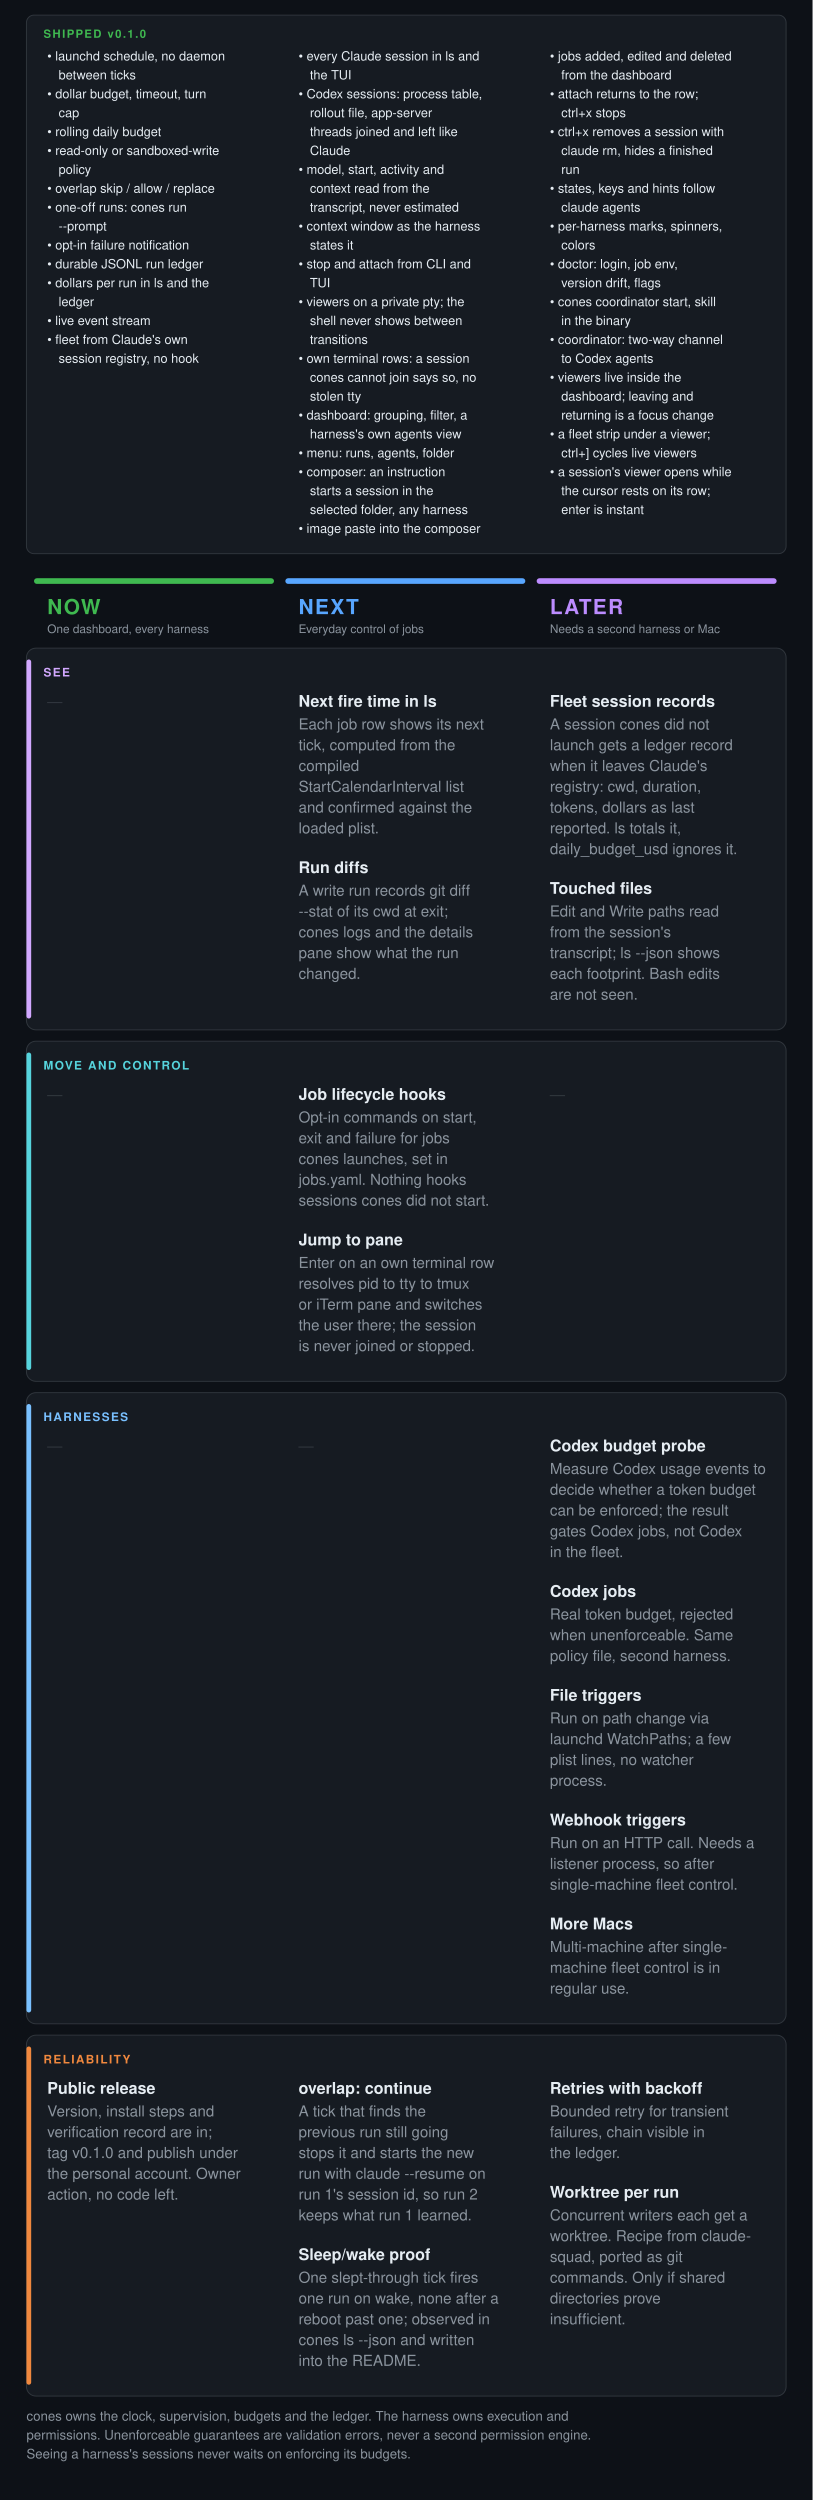
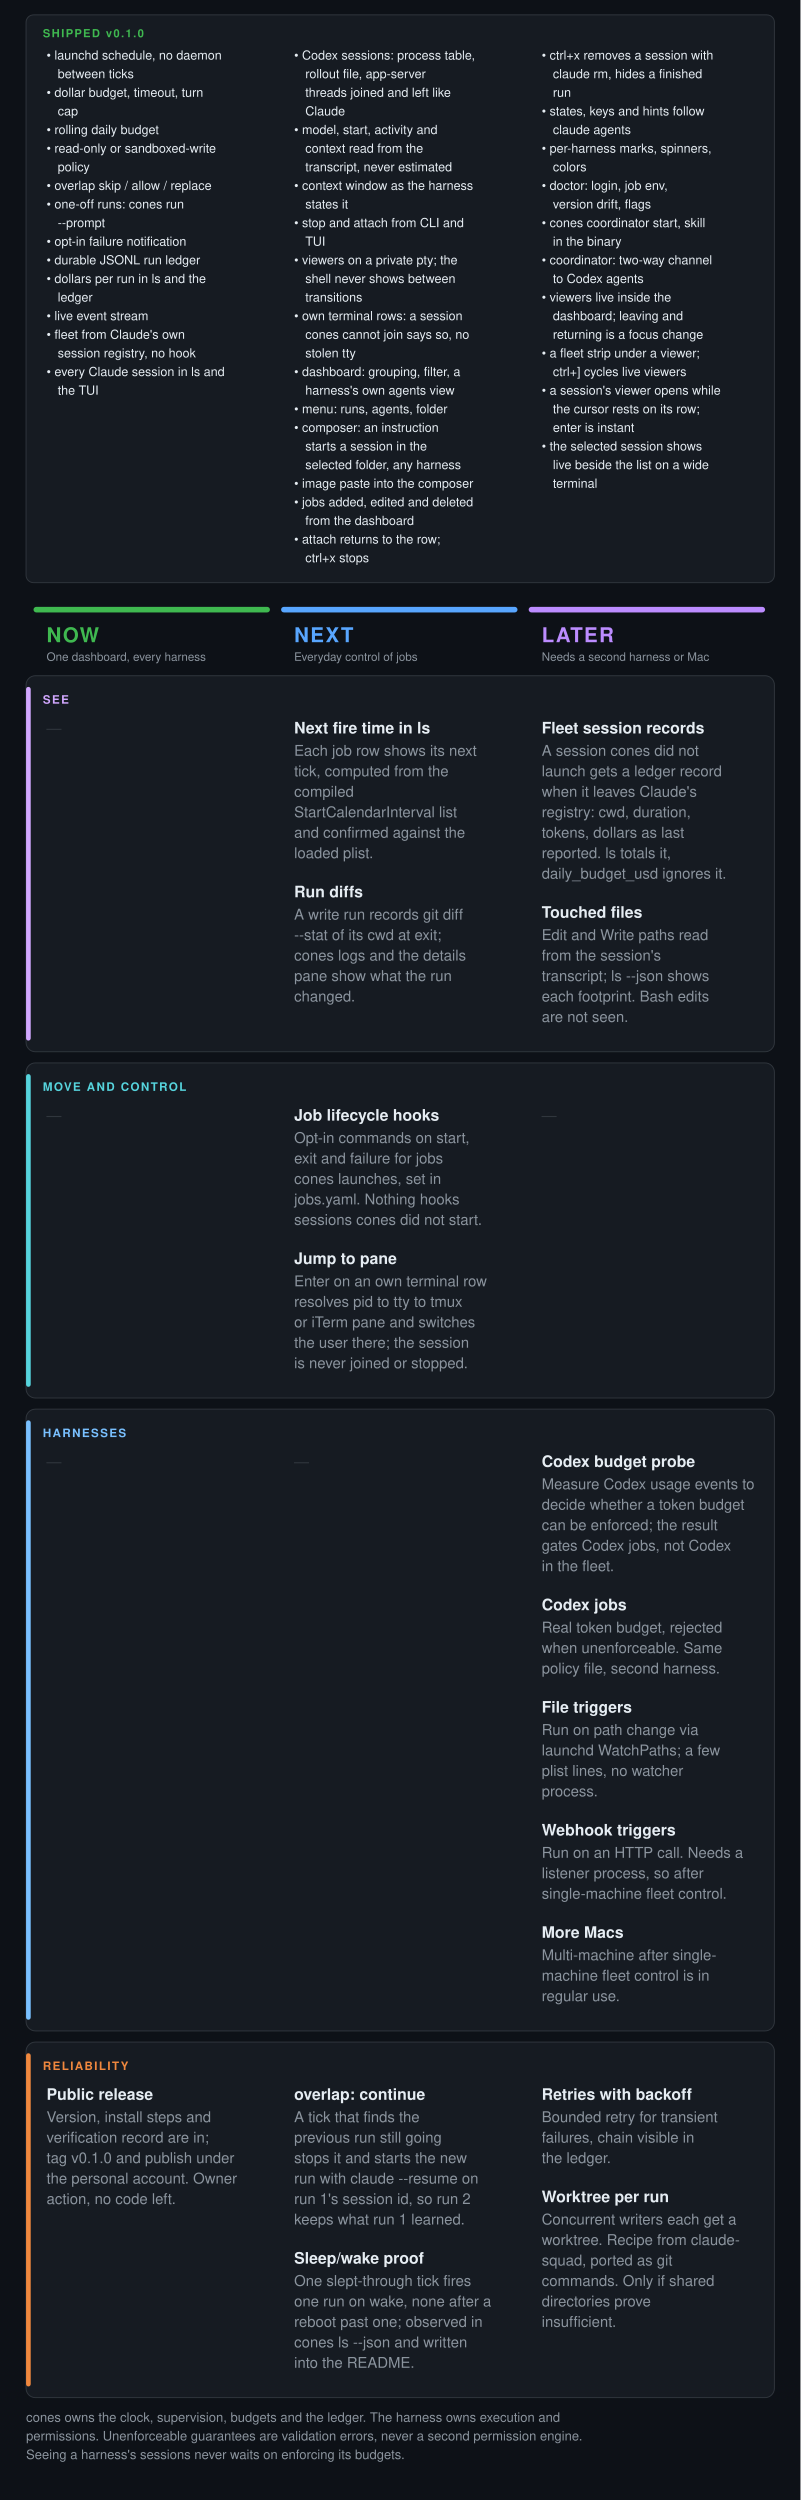
- <svg xmlns="http://www.w3.org/2000/svg" width="860" height="2646" viewBox="0 0 860 2646" font-family="-apple-system,BlinkMacSystemFont,Segoe UI,Helvetica,Arial,sans-serif">
-   <rect width="860" height="2646" fill="#0d1117" />
-   <rect x="28" y="16" width="804" height="570" rx="8" fill="#161b22" stroke="#30363d" />
+ <svg xmlns="http://www.w3.org/2000/svg" width="860" height="2686" viewBox="0 0 860 2686" font-family="-apple-system,BlinkMacSystemFont,Segoe UI,Helvetica,Arial,sans-serif">
+   <rect width="860" height="2686" fill="#0d1117" />
+   <rect x="28" y="16" width="804" height="610" rx="8" fill="#161b22" stroke="#30363d" />
  <text x="46" y="40" font-size="12" fill="#3fb950" font-weight="700" letter-spacing="1.5">SHIPPED  v0.1.0</text>
  <text x="50" y="64" font-size="13.5" fill="#e6edf3">• launchd schedule, no daemon</text>
  <text x="62" y="84" font-size="13.5" fill="#e6edf3">between ticks</text>
  <text x="50" y="104" font-size="13.5" fill="#e6edf3">• dollar budget, timeout, turn</text>
  <text x="62" y="124" font-size="13.5" fill="#e6edf3">cap</text>
  <text x="50" y="144" font-size="13.5" fill="#e6edf3">• rolling daily budget</text>
  <text x="50" y="164" font-size="13.5" fill="#e6edf3">• read-only or sandboxed-write</text>
  <text x="62" y="184" font-size="13.5" fill="#e6edf3">policy</text>
  <text x="50" y="204" font-size="13.5" fill="#e6edf3">• overlap skip / allow / replace</text>
  <text x="50" y="224" font-size="13.5" fill="#e6edf3">• one-off runs: cones run</text>
  <text x="62" y="244" font-size="13.5" fill="#e6edf3">--prompt</text>
  <text x="50" y="264" font-size="13.5" fill="#e6edf3">• opt-in failure notification</text>
  <text x="50" y="284" font-size="13.5" fill="#e6edf3">• durable JSONL run ledger</text>
  <text x="50" y="304" font-size="13.5" fill="#e6edf3">• dollars per run in ls and the</text>
  <text x="62" y="324" font-size="13.5" fill="#e6edf3">ledger</text>
  <text x="50" y="344" font-size="13.5" fill="#e6edf3">• live event stream</text>
  <text x="50" y="364" font-size="13.5" fill="#e6edf3">• fleet from Claude's own</text>
  <text x="62" y="384" font-size="13.5" fill="#e6edf3">session registry, no hook</text>
-   <text x="316" y="64" font-size="13.5" fill="#e6edf3">• every Claude session in ls and</text>
-   <text x="328" y="84" font-size="13.5" fill="#e6edf3">the TUI</text>
-   <text x="316" y="104" font-size="13.5" fill="#e6edf3">• Codex sessions: process table,</text>
-   <text x="328" y="124" font-size="13.5" fill="#e6edf3">rollout file, app-server</text>
-   <text x="328" y="144" font-size="13.5" fill="#e6edf3">threads joined and left like</text>
-   <text x="328" y="164" font-size="13.5" fill="#e6edf3">Claude</text>
-   <text x="316" y="184" font-size="13.5" fill="#e6edf3">• model, start, activity and</text>
-   <text x="328" y="204" font-size="13.5" fill="#e6edf3">context read from the</text>
-   <text x="328" y="224" font-size="13.5" fill="#e6edf3">transcript, never estimated</text>
-   <text x="316" y="244" font-size="13.5" fill="#e6edf3">• context window as the harness</text>
-   <text x="328" y="264" font-size="13.5" fill="#e6edf3">states it</text>
-   <text x="316" y="284" font-size="13.5" fill="#e6edf3">• stop and attach from CLI and</text>
-   <text x="328" y="304" font-size="13.5" fill="#e6edf3">TUI</text>
-   <text x="316" y="324" font-size="13.5" fill="#e6edf3">• viewers on a private pty; the</text>
-   <text x="328" y="344" font-size="13.5" fill="#e6edf3">shell never shows between</text>
-   <text x="328" y="364" font-size="13.5" fill="#e6edf3">transitions</text>
-   <text x="316" y="384" font-size="13.5" fill="#e6edf3">• own terminal rows: a session</text>
-   <text x="328" y="404" font-size="13.5" fill="#e6edf3">cones cannot join says so, no</text>
-   <text x="328" y="424" font-size="13.5" fill="#e6edf3">stolen tty</text>
-   <text x="316" y="444" font-size="13.5" fill="#e6edf3">• dashboard: grouping, filter, a</text>
-   <text x="328" y="464" font-size="13.5" fill="#e6edf3">harness's own agents view</text>
-   <text x="316" y="484" font-size="13.5" fill="#e6edf3">• menu: runs, agents, folder</text>
-   <text x="316" y="504" font-size="13.5" fill="#e6edf3">• composer: an instruction</text>
-   <text x="328" y="524" font-size="13.5" fill="#e6edf3">starts a session in the</text>
-   <text x="328" y="544" font-size="13.5" fill="#e6edf3">selected folder, any harness</text>
-   <text x="316" y="564" font-size="13.5" fill="#e6edf3">• image paste into the composer</text>
-   <text x="582" y="64" font-size="13.5" fill="#e6edf3">• jobs added, edited and deleted</text>
-   <text x="594" y="84" font-size="13.5" fill="#e6edf3">from the dashboard</text>
-   <text x="582" y="104" font-size="13.5" fill="#e6edf3">• attach returns to the row;</text>
-   <text x="594" y="124" font-size="13.5" fill="#e6edf3">ctrl+x stops</text>
-   <text x="582" y="144" font-size="13.5" fill="#e6edf3">• ctrl+x removes a session with</text>
-   <text x="594" y="164" font-size="13.5" fill="#e6edf3">claude rm, hides a finished</text>
-   <text x="594" y="184" font-size="13.5" fill="#e6edf3">run</text>
-   <text x="582" y="204" font-size="13.5" fill="#e6edf3">• states, keys and hints follow</text>
-   <text x="594" y="224" font-size="13.5" fill="#e6edf3">claude agents</text>
-   <text x="582" y="244" font-size="13.5" fill="#e6edf3">• per-harness marks, spinners,</text>
-   <text x="594" y="264" font-size="13.5" fill="#e6edf3">colors</text>
-   <text x="582" y="284" font-size="13.5" fill="#e6edf3">• doctor: login, job env,</text>
-   <text x="594" y="304" font-size="13.5" fill="#e6edf3">version drift, flags</text>
-   <text x="582" y="324" font-size="13.5" fill="#e6edf3">• cones coordinator start, skill</text>
-   <text x="594" y="344" font-size="13.5" fill="#e6edf3">in the binary</text>
-   <text x="582" y="364" font-size="13.5" fill="#e6edf3">• coordinator: two-way channel</text>
-   <text x="594" y="384" font-size="13.5" fill="#e6edf3">to Codex agents</text>
-   <text x="582" y="404" font-size="13.5" fill="#e6edf3">• viewers live inside the</text>
-   <text x="594" y="424" font-size="13.5" fill="#e6edf3">dashboard; leaving and</text>
-   <text x="594" y="444" font-size="13.5" fill="#e6edf3">returning is a focus change</text>
-   <text x="582" y="464" font-size="13.5" fill="#e6edf3">• a fleet strip under a viewer;</text>
-   <text x="594" y="484" font-size="13.5" fill="#e6edf3">ctrl+] cycles live viewers</text>
-   <text x="582" y="504" font-size="13.5" fill="#e6edf3">• a session's viewer opens while</text>
-   <text x="594" y="524" font-size="13.5" fill="#e6edf3">the cursor rests on its row;</text>
-   <text x="594" y="544" font-size="13.5" fill="#e6edf3">enter is instant</text>
-   <rect x="36" y="612" width="254" height="6" rx="3" fill="#3fb950" />
-   <text x="50" y="650" font-size="22" fill="#3fb950" font-weight="800" letter-spacing="1.5">NOW</text>
-   <text x="50" y="670" font-size="12.5" fill="#8b949e">One dashboard, every harness</text>
-   <rect x="302" y="612" width="254" height="6" rx="3" fill="#58a6ff" />
-   <text x="316" y="650" font-size="22" fill="#58a6ff" font-weight="800" letter-spacing="1.5">NEXT</text>
-   <text x="316" y="670" font-size="12.5" fill="#8b949e">Everyday control of jobs</text>
-   <rect x="568" y="612" width="254" height="6" rx="3" fill="#bc8cff" />
-   <text x="582" y="650" font-size="22" fill="#bc8cff" font-weight="800" letter-spacing="1.5">LATER</text>
-   <text x="582" y="670" font-size="12.5" fill="#8b949e">Needs a second harness or Mac</text>
-   <rect x="28" y="686" width="804" height="404" rx="10" fill="#161b22" stroke="#30363d" />
-   <rect x="28" y="698" width="5" height="380" rx="2.5" fill="#d2a8ff" />
-   <text x="46" y="716" font-size="12.5" fill="#d2a8ff" font-weight="700" letter-spacing="1.5">SEE</text>
-   <text x="50" y="748" font-size="16" fill="#30363d">—</text>
-   <text x="316" y="748" font-size="17" fill="#e6edf3" font-weight="700">Next fire time in ls</text>
-   <text x="316" y="772" font-size="16" fill="#8b949e">Each job row shows its next</text>
-   <text x="316" y="794" font-size="16" fill="#8b949e">tick, computed from the</text>
-   <text x="316" y="816" font-size="16" fill="#8b949e">compiled</text>
-   <text x="316" y="838" font-size="16" fill="#8b949e">StartCalendarInterval list</text>
-   <text x="316" y="860" font-size="16" fill="#8b949e">and confirmed against the</text>
-   <text x="316" y="882" font-size="16" fill="#8b949e">loaded plist.</text>
-   <text x="316" y="924" font-size="17" fill="#e6edf3" font-weight="700">Run diffs</text>
-   <text x="316" y="948" font-size="16" fill="#8b949e">A write run records git diff</text>
-   <text x="316" y="970" font-size="16" fill="#8b949e">--stat of its cwd at exit;</text>
-   <text x="316" y="992" font-size="16" fill="#8b949e">cones logs and the details</text>
-   <text x="316" y="1014" font-size="16" fill="#8b949e">pane show what the run</text>
-   <text x="316" y="1036" font-size="16" fill="#8b949e">changed.</text>
-   <text x="582" y="748" font-size="17" fill="#e6edf3" font-weight="700">Fleet session records</text>
-   <text x="582" y="772" font-size="16" fill="#8b949e">A session cones did not</text>
-   <text x="582" y="794" font-size="16" fill="#8b949e">launch gets a ledger record</text>
-   <text x="582" y="816" font-size="16" fill="#8b949e">when it leaves Claude's</text>
-   <text x="582" y="838" font-size="16" fill="#8b949e">registry: cwd, duration,</text>
-   <text x="582" y="860" font-size="16" fill="#8b949e">tokens, dollars as last</text>
-   <text x="582" y="882" font-size="16" fill="#8b949e">reported. ls totals it,</text>
-   <text x="582" y="904" font-size="16" fill="#8b949e">daily_budget_usd ignores it.</text>
-   <text x="582" y="946" font-size="17" fill="#e6edf3" font-weight="700">Touched files</text>
-   <text x="582" y="970" font-size="16" fill="#8b949e">Edit and Write paths read</text>
-   <text x="582" y="992" font-size="16" fill="#8b949e">from the session's</text>
-   <text x="582" y="1014" font-size="16" fill="#8b949e">transcript; ls --json shows</text>
-   <text x="582" y="1036" font-size="16" fill="#8b949e">each footprint. Bash edits</text>
-   <text x="582" y="1058" font-size="16" fill="#8b949e">are not seen.</text>
-   <rect x="28" y="1102" width="804" height="360" rx="10" fill="#161b22" stroke="#30363d" />
-   <rect x="28" y="1114" width="5" height="336" rx="2.5" fill="#56d4dd" />
-   <text x="46" y="1132" font-size="12.5" fill="#56d4dd" font-weight="700" letter-spacing="1.5">MOVE AND CONTROL</text>
-   <text x="50" y="1164" font-size="16" fill="#30363d">—</text>
-   <text x="316" y="1164" font-size="17" fill="#e6edf3" font-weight="700">Job lifecycle hooks</text>
-   <text x="316" y="1188" font-size="16" fill="#8b949e">Opt-in commands on start,</text>
-   <text x="316" y="1210" font-size="16" fill="#8b949e">exit and failure for jobs</text>
-   <text x="316" y="1232" font-size="16" fill="#8b949e">cones launches, set in</text>
-   <text x="316" y="1254" font-size="16" fill="#8b949e">jobs.yaml. Nothing hooks</text>
-   <text x="316" y="1276" font-size="16" fill="#8b949e">sessions cones did not start.</text>
-   <text x="316" y="1318" font-size="17" fill="#e6edf3" font-weight="700">Jump to pane</text>
-   <text x="316" y="1342" font-size="16" fill="#8b949e">Enter on an own terminal row</text>
-   <text x="316" y="1364" font-size="16" fill="#8b949e">resolves pid to tty to tmux</text>
-   <text x="316" y="1386" font-size="16" fill="#8b949e">or iTerm pane and switches</text>
-   <text x="316" y="1408" font-size="16" fill="#8b949e">the user there; the session</text>
-   <text x="316" y="1430" font-size="16" fill="#8b949e">is never joined or stopped.</text>
-   <text x="582" y="1164" font-size="16" fill="#30363d">—</text>
-   <rect x="28" y="1474" width="804" height="668" rx="10" fill="#161b22" stroke="#30363d" />
-   <rect x="28" y="1486" width="5" height="644" rx="2.5" fill="#79c0ff" />
-   <text x="46" y="1504" font-size="12.5" fill="#79c0ff" font-weight="700" letter-spacing="1.5">HARNESSES</text>
-   <text x="50" y="1536" font-size="16" fill="#30363d">—</text>
-   <text x="316" y="1536" font-size="16" fill="#30363d">—</text>
-   <text x="582" y="1536" font-size="17" fill="#e6edf3" font-weight="700">Codex budget probe</text>
-   <text x="582" y="1560" font-size="16" fill="#8b949e">Measure Codex usage events to</text>
-   <text x="582" y="1582" font-size="16" fill="#8b949e">decide whether a token budget</text>
-   <text x="582" y="1604" font-size="16" fill="#8b949e">can be enforced; the result</text>
-   <text x="582" y="1626" font-size="16" fill="#8b949e">gates Codex jobs, not Codex</text>
-   <text x="582" y="1648" font-size="16" fill="#8b949e">in the fleet.</text>
-   <text x="582" y="1690" font-size="17" fill="#e6edf3" font-weight="700">Codex jobs</text>
-   <text x="582" y="1714" font-size="16" fill="#8b949e">Real token budget, rejected</text>
-   <text x="582" y="1736" font-size="16" fill="#8b949e">when unenforceable. Same</text>
-   <text x="582" y="1758" font-size="16" fill="#8b949e">policy file, second harness.</text>
-   <text x="582" y="1800" font-size="17" fill="#e6edf3" font-weight="700">File triggers</text>
-   <text x="582" y="1824" font-size="16" fill="#8b949e">Run on path change via</text>
-   <text x="582" y="1846" font-size="16" fill="#8b949e">launchd WatchPaths; a few</text>
-   <text x="582" y="1868" font-size="16" fill="#8b949e">plist lines, no watcher</text>
-   <text x="582" y="1890" font-size="16" fill="#8b949e">process.</text>
-   <text x="582" y="1932" font-size="17" fill="#e6edf3" font-weight="700">Webhook triggers</text>
-   <text x="582" y="1956" font-size="16" fill="#8b949e">Run on an HTTP call. Needs a</text>
-   <text x="582" y="1978" font-size="16" fill="#8b949e">listener process, so after</text>
-   <text x="582" y="2000" font-size="16" fill="#8b949e">single-machine fleet control.</text>
-   <text x="582" y="2042" font-size="17" fill="#e6edf3" font-weight="700">More Macs</text>
-   <text x="582" y="2066" font-size="16" fill="#8b949e">Multi-machine after single-</text>
-   <text x="582" y="2088" font-size="16" fill="#8b949e">machine fleet control is in</text>
-   <text x="582" y="2110" font-size="16" fill="#8b949e">regular use.</text>
-   <rect x="28" y="2154" width="804" height="382" rx="10" fill="#161b22" stroke="#30363d" />
-   <rect x="28" y="2166" width="5" height="358" rx="2.5" fill="#f0883e" />
-   <text x="46" y="2184" font-size="12.5" fill="#f0883e" font-weight="700" letter-spacing="1.5">RELIABILITY</text>
-   <text x="50" y="2216" font-size="17" fill="#e6edf3" font-weight="700">Public release</text>
-   <text x="50" y="2240" font-size="16" fill="#8b949e">Version, install steps and</text>
-   <text x="50" y="2262" font-size="16" fill="#8b949e">verification record are in;</text>
-   <text x="50" y="2284" font-size="16" fill="#8b949e">tag v0.1.0 and publish under</text>
-   <text x="50" y="2306" font-size="16" fill="#8b949e">the personal account. Owner</text>
-   <text x="50" y="2328" font-size="16" fill="#8b949e">action, no code left.</text>
-   <text x="316" y="2216" font-size="17" fill="#e6edf3" font-weight="700">overlap: continue</text>
-   <text x="316" y="2240" font-size="16" fill="#8b949e">A tick that finds the</text>
-   <text x="316" y="2262" font-size="16" fill="#8b949e">previous run still going</text>
-   <text x="316" y="2284" font-size="16" fill="#8b949e">stops it and starts the new</text>
-   <text x="316" y="2306" font-size="16" fill="#8b949e">run with claude --resume on</text>
-   <text x="316" y="2328" font-size="16" fill="#8b949e">run 1's session id, so run 2</text>
-   <text x="316" y="2350" font-size="16" fill="#8b949e">keeps what run 1 learned.</text>
-   <text x="316" y="2392" font-size="17" fill="#e6edf3" font-weight="700">Sleep/wake proof</text>
-   <text x="316" y="2416" font-size="16" fill="#8b949e">One slept-through tick fires</text>
-   <text x="316" y="2438" font-size="16" fill="#8b949e">one run on wake, none after a</text>
-   <text x="316" y="2460" font-size="16" fill="#8b949e">reboot past one; observed in</text>
-   <text x="316" y="2482" font-size="16" fill="#8b949e">cones ls --json and written</text>
-   <text x="316" y="2504" font-size="16" fill="#8b949e">into the README.</text>
-   <text x="582" y="2216" font-size="17" fill="#e6edf3" font-weight="700">Retries with backoff</text>
-   <text x="582" y="2240" font-size="16" fill="#8b949e">Bounded retry for transient</text>
-   <text x="582" y="2262" font-size="16" fill="#8b949e">failures, chain visible in</text>
-   <text x="582" y="2284" font-size="16" fill="#8b949e">the ledger.</text>
-   <text x="582" y="2326" font-size="17" fill="#e6edf3" font-weight="700">Worktree per run</text>
-   <text x="582" y="2350" font-size="16" fill="#8b949e">Concurrent writers each get a</text>
-   <text x="582" y="2372" font-size="16" fill="#8b949e">worktree. Recipe from claude-</text>
-   <text x="582" y="2394" font-size="16" fill="#8b949e">squad, ported as git</text>
-   <text x="582" y="2416" font-size="16" fill="#8b949e">commands. Only if shared</text>
-   <text x="582" y="2438" font-size="16" fill="#8b949e">directories prove</text>
-   <text x="582" y="2460" font-size="16" fill="#8b949e">insufficient.</text>
-   <text x="28" y="2562" font-size="14" fill="#8b949e">cones owns the clock, supervision, budgets and the ledger. The harness owns execution and</text>
-   <text x="28" y="2582" font-size="14" fill="#8b949e">permissions. Unenforceable guarantees are validation errors, never a second permission engine.</text>
-   <text x="28" y="2602" font-size="14" fill="#8b949e">Seeing a harness's sessions never waits on enforcing its budgets.</text>
+   <text x="50" y="404" font-size="13.5" fill="#e6edf3">• every Claude session in ls and</text>
+   <text x="62" y="424" font-size="13.5" fill="#e6edf3">the TUI</text>
+   <text x="316" y="64" font-size="13.5" fill="#e6edf3">• Codex sessions: process table,</text>
+   <text x="328" y="84" font-size="13.5" fill="#e6edf3">rollout file, app-server</text>
+   <text x="328" y="104" font-size="13.5" fill="#e6edf3">threads joined and left like</text>
+   <text x="328" y="124" font-size="13.5" fill="#e6edf3">Claude</text>
+   <text x="316" y="144" font-size="13.5" fill="#e6edf3">• model, start, activity and</text>
+   <text x="328" y="164" font-size="13.5" fill="#e6edf3">context read from the</text>
+   <text x="328" y="184" font-size="13.5" fill="#e6edf3">transcript, never estimated</text>
+   <text x="316" y="204" font-size="13.5" fill="#e6edf3">• context window as the harness</text>
+   <text x="328" y="224" font-size="13.5" fill="#e6edf3">states it</text>
+   <text x="316" y="244" font-size="13.5" fill="#e6edf3">• stop and attach from CLI and</text>
+   <text x="328" y="264" font-size="13.5" fill="#e6edf3">TUI</text>
+   <text x="316" y="284" font-size="13.5" fill="#e6edf3">• viewers on a private pty; the</text>
+   <text x="328" y="304" font-size="13.5" fill="#e6edf3">shell never shows between</text>
+   <text x="328" y="324" font-size="13.5" fill="#e6edf3">transitions</text>
+   <text x="316" y="344" font-size="13.5" fill="#e6edf3">• own terminal rows: a session</text>
+   <text x="328" y="364" font-size="13.5" fill="#e6edf3">cones cannot join says so, no</text>
+   <text x="328" y="384" font-size="13.5" fill="#e6edf3">stolen tty</text>
+   <text x="316" y="404" font-size="13.5" fill="#e6edf3">• dashboard: grouping, filter, a</text>
+   <text x="328" y="424" font-size="13.5" fill="#e6edf3">harness's own agents view</text>
+   <text x="316" y="444" font-size="13.5" fill="#e6edf3">• menu: runs, agents, folder</text>
+   <text x="316" y="464" font-size="13.5" fill="#e6edf3">• composer: an instruction</text>
+   <text x="328" y="484" font-size="13.5" fill="#e6edf3">starts a session in the</text>
+   <text x="328" y="504" font-size="13.5" fill="#e6edf3">selected folder, any harness</text>
+   <text x="316" y="524" font-size="13.5" fill="#e6edf3">• image paste into the composer</text>
+   <text x="316" y="544" font-size="13.5" fill="#e6edf3">• jobs added, edited and deleted</text>
+   <text x="328" y="564" font-size="13.5" fill="#e6edf3">from the dashboard</text>
+   <text x="316" y="584" font-size="13.5" fill="#e6edf3">• attach returns to the row;</text>
+   <text x="328" y="604" font-size="13.5" fill="#e6edf3">ctrl+x stops</text>
+   <text x="582" y="64" font-size="13.5" fill="#e6edf3">• ctrl+x removes a session with</text>
+   <text x="594" y="84" font-size="13.5" fill="#e6edf3">claude rm, hides a finished</text>
+   <text x="594" y="104" font-size="13.5" fill="#e6edf3">run</text>
+   <text x="582" y="124" font-size="13.5" fill="#e6edf3">• states, keys and hints follow</text>
+   <text x="594" y="144" font-size="13.5" fill="#e6edf3">claude agents</text>
+   <text x="582" y="164" font-size="13.5" fill="#e6edf3">• per-harness marks, spinners,</text>
+   <text x="594" y="184" font-size="13.5" fill="#e6edf3">colors</text>
+   <text x="582" y="204" font-size="13.5" fill="#e6edf3">• doctor: login, job env,</text>
+   <text x="594" y="224" font-size="13.5" fill="#e6edf3">version drift, flags</text>
+   <text x="582" y="244" font-size="13.5" fill="#e6edf3">• cones coordinator start, skill</text>
+   <text x="594" y="264" font-size="13.5" fill="#e6edf3">in the binary</text>
+   <text x="582" y="284" font-size="13.5" fill="#e6edf3">• coordinator: two-way channel</text>
+   <text x="594" y="304" font-size="13.5" fill="#e6edf3">to Codex agents</text>
+   <text x="582" y="324" font-size="13.5" fill="#e6edf3">• viewers live inside the</text>
+   <text x="594" y="344" font-size="13.5" fill="#e6edf3">dashboard; leaving and</text>
+   <text x="594" y="364" font-size="13.5" fill="#e6edf3">returning is a focus change</text>
+   <text x="582" y="384" font-size="13.5" fill="#e6edf3">• a fleet strip under a viewer;</text>
+   <text x="594" y="404" font-size="13.5" fill="#e6edf3">ctrl+] cycles live viewers</text>
+   <text x="582" y="424" font-size="13.5" fill="#e6edf3">• a session's viewer opens while</text>
+   <text x="594" y="444" font-size="13.5" fill="#e6edf3">the cursor rests on its row;</text>
+   <text x="594" y="464" font-size="13.5" fill="#e6edf3">enter is instant</text>
+   <text x="582" y="484" font-size="13.5" fill="#e6edf3">• the selected session shows</text>
+   <text x="594" y="504" font-size="13.5" fill="#e6edf3">live beside the list on a wide</text>
+   <text x="594" y="524" font-size="13.5" fill="#e6edf3">terminal</text>
+   <rect x="36" y="652" width="254" height="6" rx="3" fill="#3fb950" />
+   <text x="50" y="690" font-size="22" fill="#3fb950" font-weight="800" letter-spacing="1.5">NOW</text>
+   <text x="50" y="710" font-size="12.5" fill="#8b949e">One dashboard, every harness</text>
+   <rect x="302" y="652" width="254" height="6" rx="3" fill="#58a6ff" />
+   <text x="316" y="690" font-size="22" fill="#58a6ff" font-weight="800" letter-spacing="1.5">NEXT</text>
+   <text x="316" y="710" font-size="12.5" fill="#8b949e">Everyday control of jobs</text>
+   <rect x="568" y="652" width="254" height="6" rx="3" fill="#bc8cff" />
+   <text x="582" y="690" font-size="22" fill="#bc8cff" font-weight="800" letter-spacing="1.5">LATER</text>
+   <text x="582" y="710" font-size="12.5" fill="#8b949e">Needs a second harness or Mac</text>
+   <rect x="28" y="726" width="804" height="404" rx="10" fill="#161b22" stroke="#30363d" />
+   <rect x="28" y="738" width="5" height="380" rx="2.5" fill="#d2a8ff" />
+   <text x="46" y="756" font-size="12.5" fill="#d2a8ff" font-weight="700" letter-spacing="1.5">SEE</text>
+   <text x="50" y="788" font-size="16" fill="#30363d">—</text>
+   <text x="316" y="788" font-size="17" fill="#e6edf3" font-weight="700">Next fire time in ls</text>
+   <text x="316" y="812" font-size="16" fill="#8b949e">Each job row shows its next</text>
+   <text x="316" y="834" font-size="16" fill="#8b949e">tick, computed from the</text>
+   <text x="316" y="856" font-size="16" fill="#8b949e">compiled</text>
+   <text x="316" y="878" font-size="16" fill="#8b949e">StartCalendarInterval list</text>
+   <text x="316" y="900" font-size="16" fill="#8b949e">and confirmed against the</text>
+   <text x="316" y="922" font-size="16" fill="#8b949e">loaded plist.</text>
+   <text x="316" y="964" font-size="17" fill="#e6edf3" font-weight="700">Run diffs</text>
+   <text x="316" y="988" font-size="16" fill="#8b949e">A write run records git diff</text>
+   <text x="316" y="1010" font-size="16" fill="#8b949e">--stat of its cwd at exit;</text>
+   <text x="316" y="1032" font-size="16" fill="#8b949e">cones logs and the details</text>
+   <text x="316" y="1054" font-size="16" fill="#8b949e">pane show what the run</text>
+   <text x="316" y="1076" font-size="16" fill="#8b949e">changed.</text>
+   <text x="582" y="788" font-size="17" fill="#e6edf3" font-weight="700">Fleet session records</text>
+   <text x="582" y="812" font-size="16" fill="#8b949e">A session cones did not</text>
+   <text x="582" y="834" font-size="16" fill="#8b949e">launch gets a ledger record</text>
+   <text x="582" y="856" font-size="16" fill="#8b949e">when it leaves Claude's</text>
+   <text x="582" y="878" font-size="16" fill="#8b949e">registry: cwd, duration,</text>
+   <text x="582" y="900" font-size="16" fill="#8b949e">tokens, dollars as last</text>
+   <text x="582" y="922" font-size="16" fill="#8b949e">reported. ls totals it,</text>
+   <text x="582" y="944" font-size="16" fill="#8b949e">daily_budget_usd ignores it.</text>
+   <text x="582" y="986" font-size="17" fill="#e6edf3" font-weight="700">Touched files</text>
+   <text x="582" y="1010" font-size="16" fill="#8b949e">Edit and Write paths read</text>
+   <text x="582" y="1032" font-size="16" fill="#8b949e">from the session's</text>
+   <text x="582" y="1054" font-size="16" fill="#8b949e">transcript; ls --json shows</text>
+   <text x="582" y="1076" font-size="16" fill="#8b949e">each footprint. Bash edits</text>
+   <text x="582" y="1098" font-size="16" fill="#8b949e">are not seen.</text>
+   <rect x="28" y="1142" width="804" height="360" rx="10" fill="#161b22" stroke="#30363d" />
+   <rect x="28" y="1154" width="5" height="336" rx="2.5" fill="#56d4dd" />
+   <text x="46" y="1172" font-size="12.5" fill="#56d4dd" font-weight="700" letter-spacing="1.5">MOVE AND CONTROL</text>
+   <text x="50" y="1204" font-size="16" fill="#30363d">—</text>
+   <text x="316" y="1204" font-size="17" fill="#e6edf3" font-weight="700">Job lifecycle hooks</text>
+   <text x="316" y="1228" font-size="16" fill="#8b949e">Opt-in commands on start,</text>
+   <text x="316" y="1250" font-size="16" fill="#8b949e">exit and failure for jobs</text>
+   <text x="316" y="1272" font-size="16" fill="#8b949e">cones launches, set in</text>
+   <text x="316" y="1294" font-size="16" fill="#8b949e">jobs.yaml. Nothing hooks</text>
+   <text x="316" y="1316" font-size="16" fill="#8b949e">sessions cones did not start.</text>
+   <text x="316" y="1358" font-size="17" fill="#e6edf3" font-weight="700">Jump to pane</text>
+   <text x="316" y="1382" font-size="16" fill="#8b949e">Enter on an own terminal row</text>
+   <text x="316" y="1404" font-size="16" fill="#8b949e">resolves pid to tty to tmux</text>
+   <text x="316" y="1426" font-size="16" fill="#8b949e">or iTerm pane and switches</text>
+   <text x="316" y="1448" font-size="16" fill="#8b949e">the user there; the session</text>
+   <text x="316" y="1470" font-size="16" fill="#8b949e">is never joined or stopped.</text>
+   <text x="582" y="1204" font-size="16" fill="#30363d">—</text>
+   <rect x="28" y="1514" width="804" height="668" rx="10" fill="#161b22" stroke="#30363d" />
+   <rect x="28" y="1526" width="5" height="644" rx="2.5" fill="#79c0ff" />
+   <text x="46" y="1544" font-size="12.5" fill="#79c0ff" font-weight="700" letter-spacing="1.5">HARNESSES</text>
+   <text x="50" y="1576" font-size="16" fill="#30363d">—</text>
+   <text x="316" y="1576" font-size="16" fill="#30363d">—</text>
+   <text x="582" y="1576" font-size="17" fill="#e6edf3" font-weight="700">Codex budget probe</text>
+   <text x="582" y="1600" font-size="16" fill="#8b949e">Measure Codex usage events to</text>
+   <text x="582" y="1622" font-size="16" fill="#8b949e">decide whether a token budget</text>
+   <text x="582" y="1644" font-size="16" fill="#8b949e">can be enforced; the result</text>
+   <text x="582" y="1666" font-size="16" fill="#8b949e">gates Codex jobs, not Codex</text>
+   <text x="582" y="1688" font-size="16" fill="#8b949e">in the fleet.</text>
+   <text x="582" y="1730" font-size="17" fill="#e6edf3" font-weight="700">Codex jobs</text>
+   <text x="582" y="1754" font-size="16" fill="#8b949e">Real token budget, rejected</text>
+   <text x="582" y="1776" font-size="16" fill="#8b949e">when unenforceable. Same</text>
+   <text x="582" y="1798" font-size="16" fill="#8b949e">policy file, second harness.</text>
+   <text x="582" y="1840" font-size="17" fill="#e6edf3" font-weight="700">File triggers</text>
+   <text x="582" y="1864" font-size="16" fill="#8b949e">Run on path change via</text>
+   <text x="582" y="1886" font-size="16" fill="#8b949e">launchd WatchPaths; a few</text>
+   <text x="582" y="1908" font-size="16" fill="#8b949e">plist lines, no watcher</text>
+   <text x="582" y="1930" font-size="16" fill="#8b949e">process.</text>
+   <text x="582" y="1972" font-size="17" fill="#e6edf3" font-weight="700">Webhook triggers</text>
+   <text x="582" y="1996" font-size="16" fill="#8b949e">Run on an HTTP call. Needs a</text>
+   <text x="582" y="2018" font-size="16" fill="#8b949e">listener process, so after</text>
+   <text x="582" y="2040" font-size="16" fill="#8b949e">single-machine fleet control.</text>
+   <text x="582" y="2082" font-size="17" fill="#e6edf3" font-weight="700">More Macs</text>
+   <text x="582" y="2106" font-size="16" fill="#8b949e">Multi-machine after single-</text>
+   <text x="582" y="2128" font-size="16" fill="#8b949e">machine fleet control is in</text>
+   <text x="582" y="2150" font-size="16" fill="#8b949e">regular use.</text>
+   <rect x="28" y="2194" width="804" height="382" rx="10" fill="#161b22" stroke="#30363d" />
+   <rect x="28" y="2206" width="5" height="358" rx="2.5" fill="#f0883e" />
+   <text x="46" y="2224" font-size="12.5" fill="#f0883e" font-weight="700" letter-spacing="1.5">RELIABILITY</text>
+   <text x="50" y="2256" font-size="17" fill="#e6edf3" font-weight="700">Public release</text>
+   <text x="50" y="2280" font-size="16" fill="#8b949e">Version, install steps and</text>
+   <text x="50" y="2302" font-size="16" fill="#8b949e">verification record are in;</text>
+   <text x="50" y="2324" font-size="16" fill="#8b949e">tag v0.1.0 and publish under</text>
+   <text x="50" y="2346" font-size="16" fill="#8b949e">the personal account. Owner</text>
+   <text x="50" y="2368" font-size="16" fill="#8b949e">action, no code left.</text>
+   <text x="316" y="2256" font-size="17" fill="#e6edf3" font-weight="700">overlap: continue</text>
+   <text x="316" y="2280" font-size="16" fill="#8b949e">A tick that finds the</text>
+   <text x="316" y="2302" font-size="16" fill="#8b949e">previous run still going</text>
+   <text x="316" y="2324" font-size="16" fill="#8b949e">stops it and starts the new</text>
+   <text x="316" y="2346" font-size="16" fill="#8b949e">run with claude --resume on</text>
+   <text x="316" y="2368" font-size="16" fill="#8b949e">run 1's session id, so run 2</text>
+   <text x="316" y="2390" font-size="16" fill="#8b949e">keeps what run 1 learned.</text>
+   <text x="316" y="2432" font-size="17" fill="#e6edf3" font-weight="700">Sleep/wake proof</text>
+   <text x="316" y="2456" font-size="16" fill="#8b949e">One slept-through tick fires</text>
+   <text x="316" y="2478" font-size="16" fill="#8b949e">one run on wake, none after a</text>
+   <text x="316" y="2500" font-size="16" fill="#8b949e">reboot past one; observed in</text>
+   <text x="316" y="2522" font-size="16" fill="#8b949e">cones ls --json and written</text>
+   <text x="316" y="2544" font-size="16" fill="#8b949e">into the README.</text>
+   <text x="582" y="2256" font-size="17" fill="#e6edf3" font-weight="700">Retries with backoff</text>
+   <text x="582" y="2280" font-size="16" fill="#8b949e">Bounded retry for transient</text>
+   <text x="582" y="2302" font-size="16" fill="#8b949e">failures, chain visible in</text>
+   <text x="582" y="2324" font-size="16" fill="#8b949e">the ledger.</text>
+   <text x="582" y="2366" font-size="17" fill="#e6edf3" font-weight="700">Worktree per run</text>
+   <text x="582" y="2390" font-size="16" fill="#8b949e">Concurrent writers each get a</text>
+   <text x="582" y="2412" font-size="16" fill="#8b949e">worktree. Recipe from claude-</text>
+   <text x="582" y="2434" font-size="16" fill="#8b949e">squad, ported as git</text>
+   <text x="582" y="2456" font-size="16" fill="#8b949e">commands. Only if shared</text>
+   <text x="582" y="2478" font-size="16" fill="#8b949e">directories prove</text>
+   <text x="582" y="2500" font-size="16" fill="#8b949e">insufficient.</text>
+   <text x="28" y="2602" font-size="14" fill="#8b949e">cones owns the clock, supervision, budgets and the ledger. The harness owns execution and</text>
+   <text x="28" y="2622" font-size="14" fill="#8b949e">permissions. Unenforceable guarantees are validation errors, never a second permission engine.</text>
+   <text x="28" y="2642" font-size="14" fill="#8b949e">Seeing a harness's sessions never waits on enforcing its budgets.</text>
</svg>
